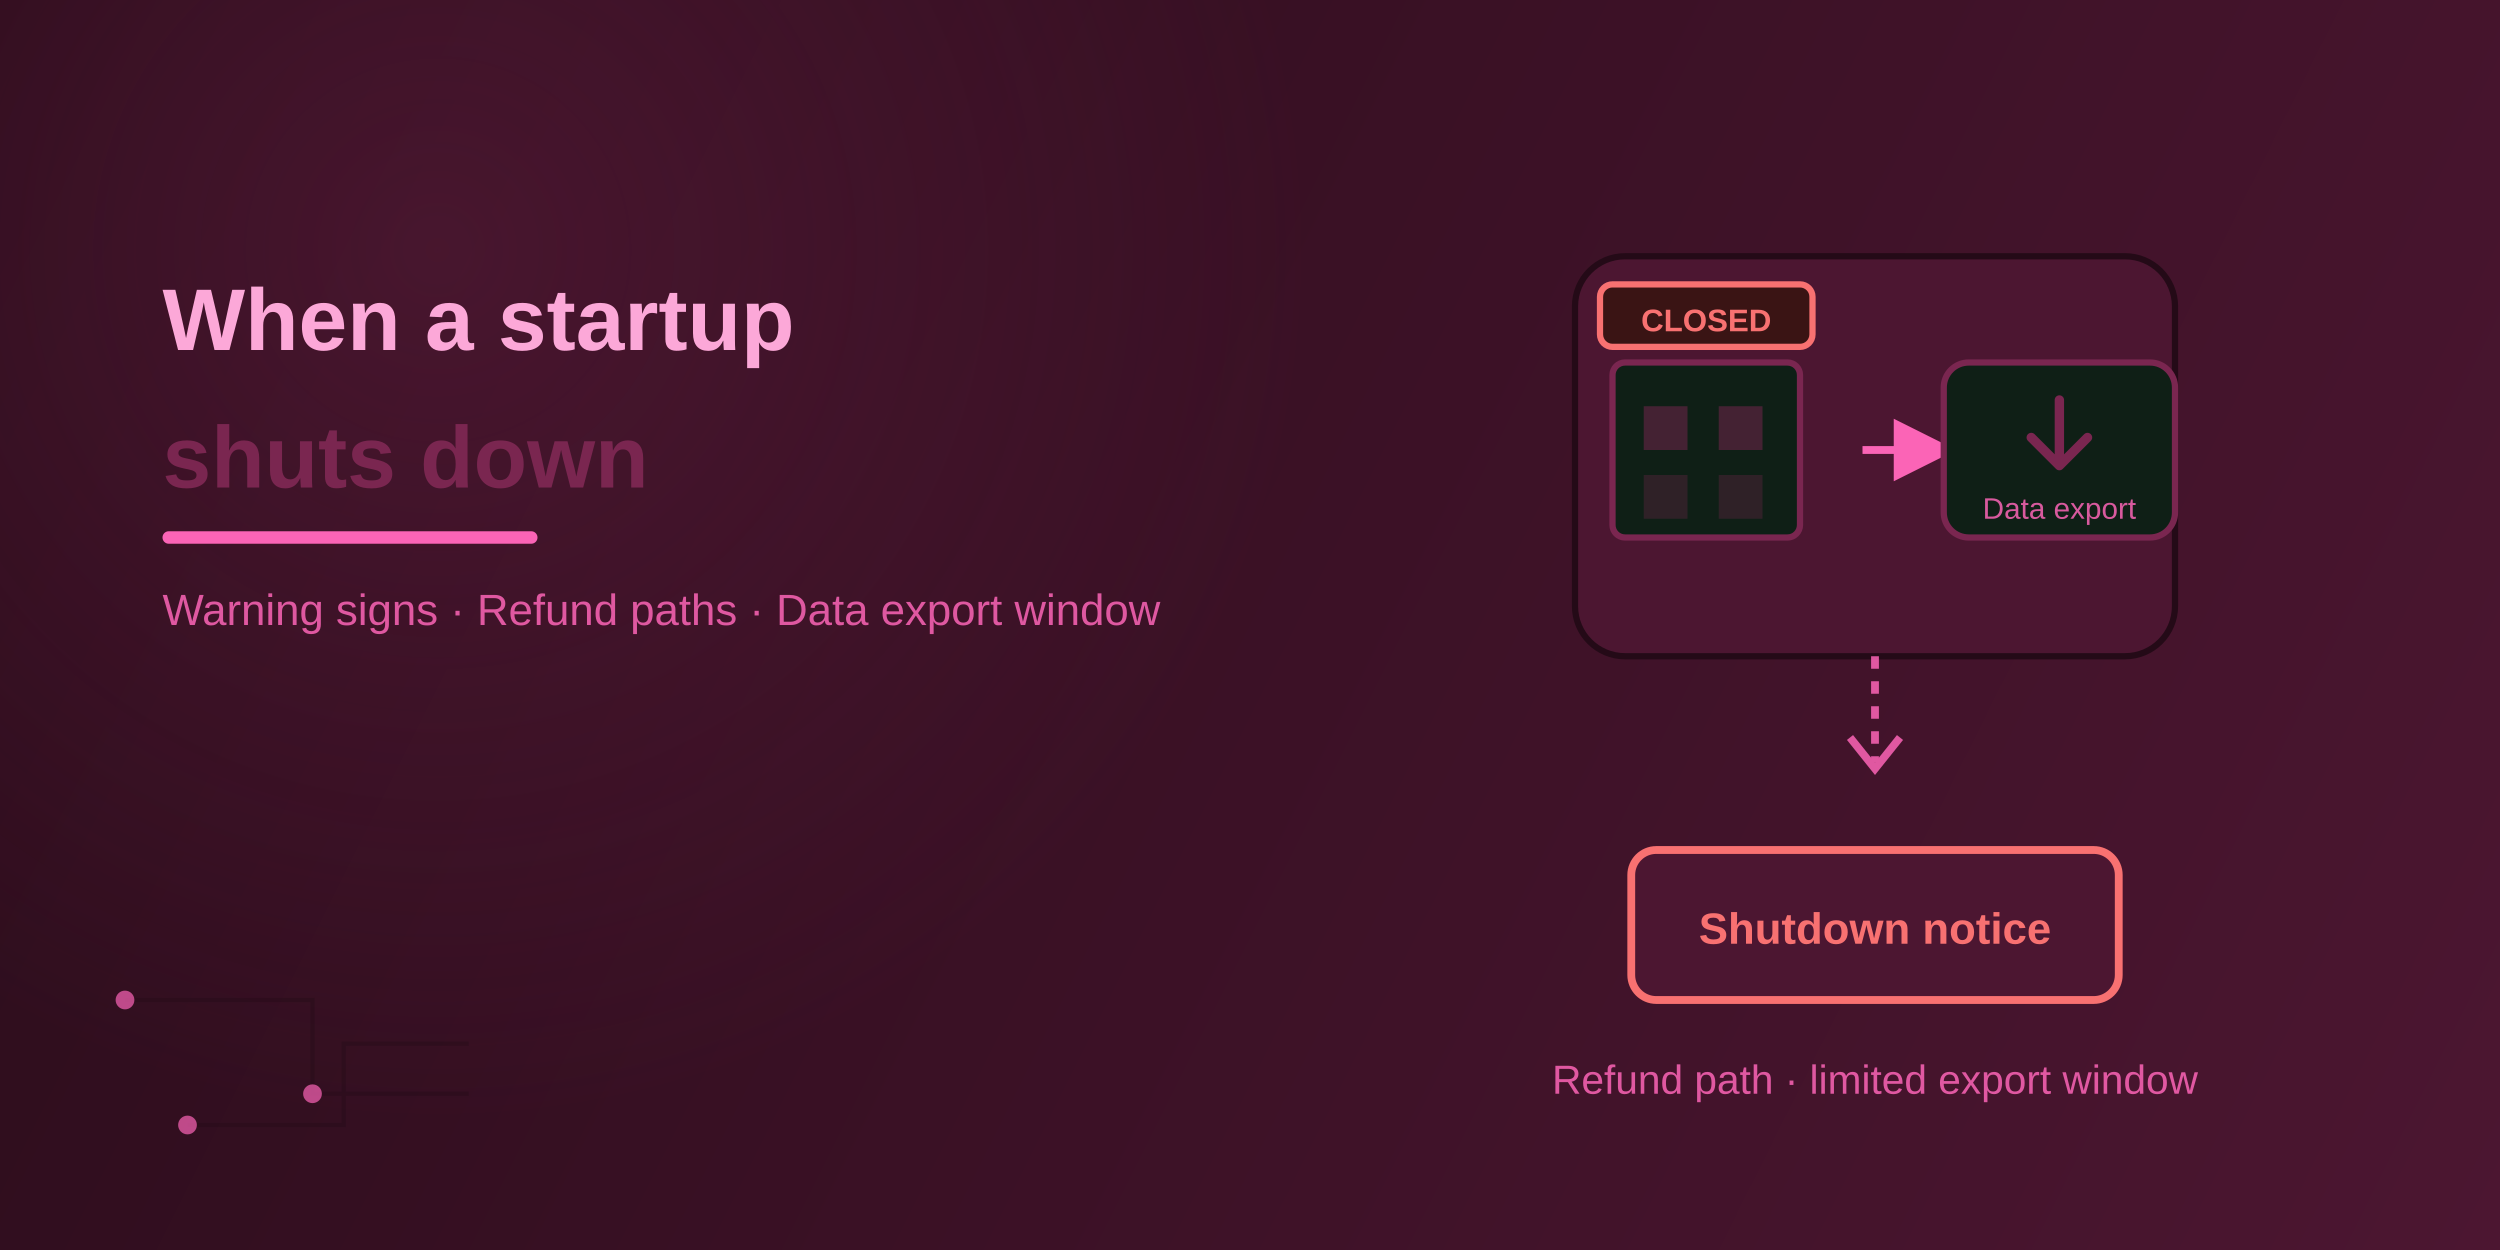
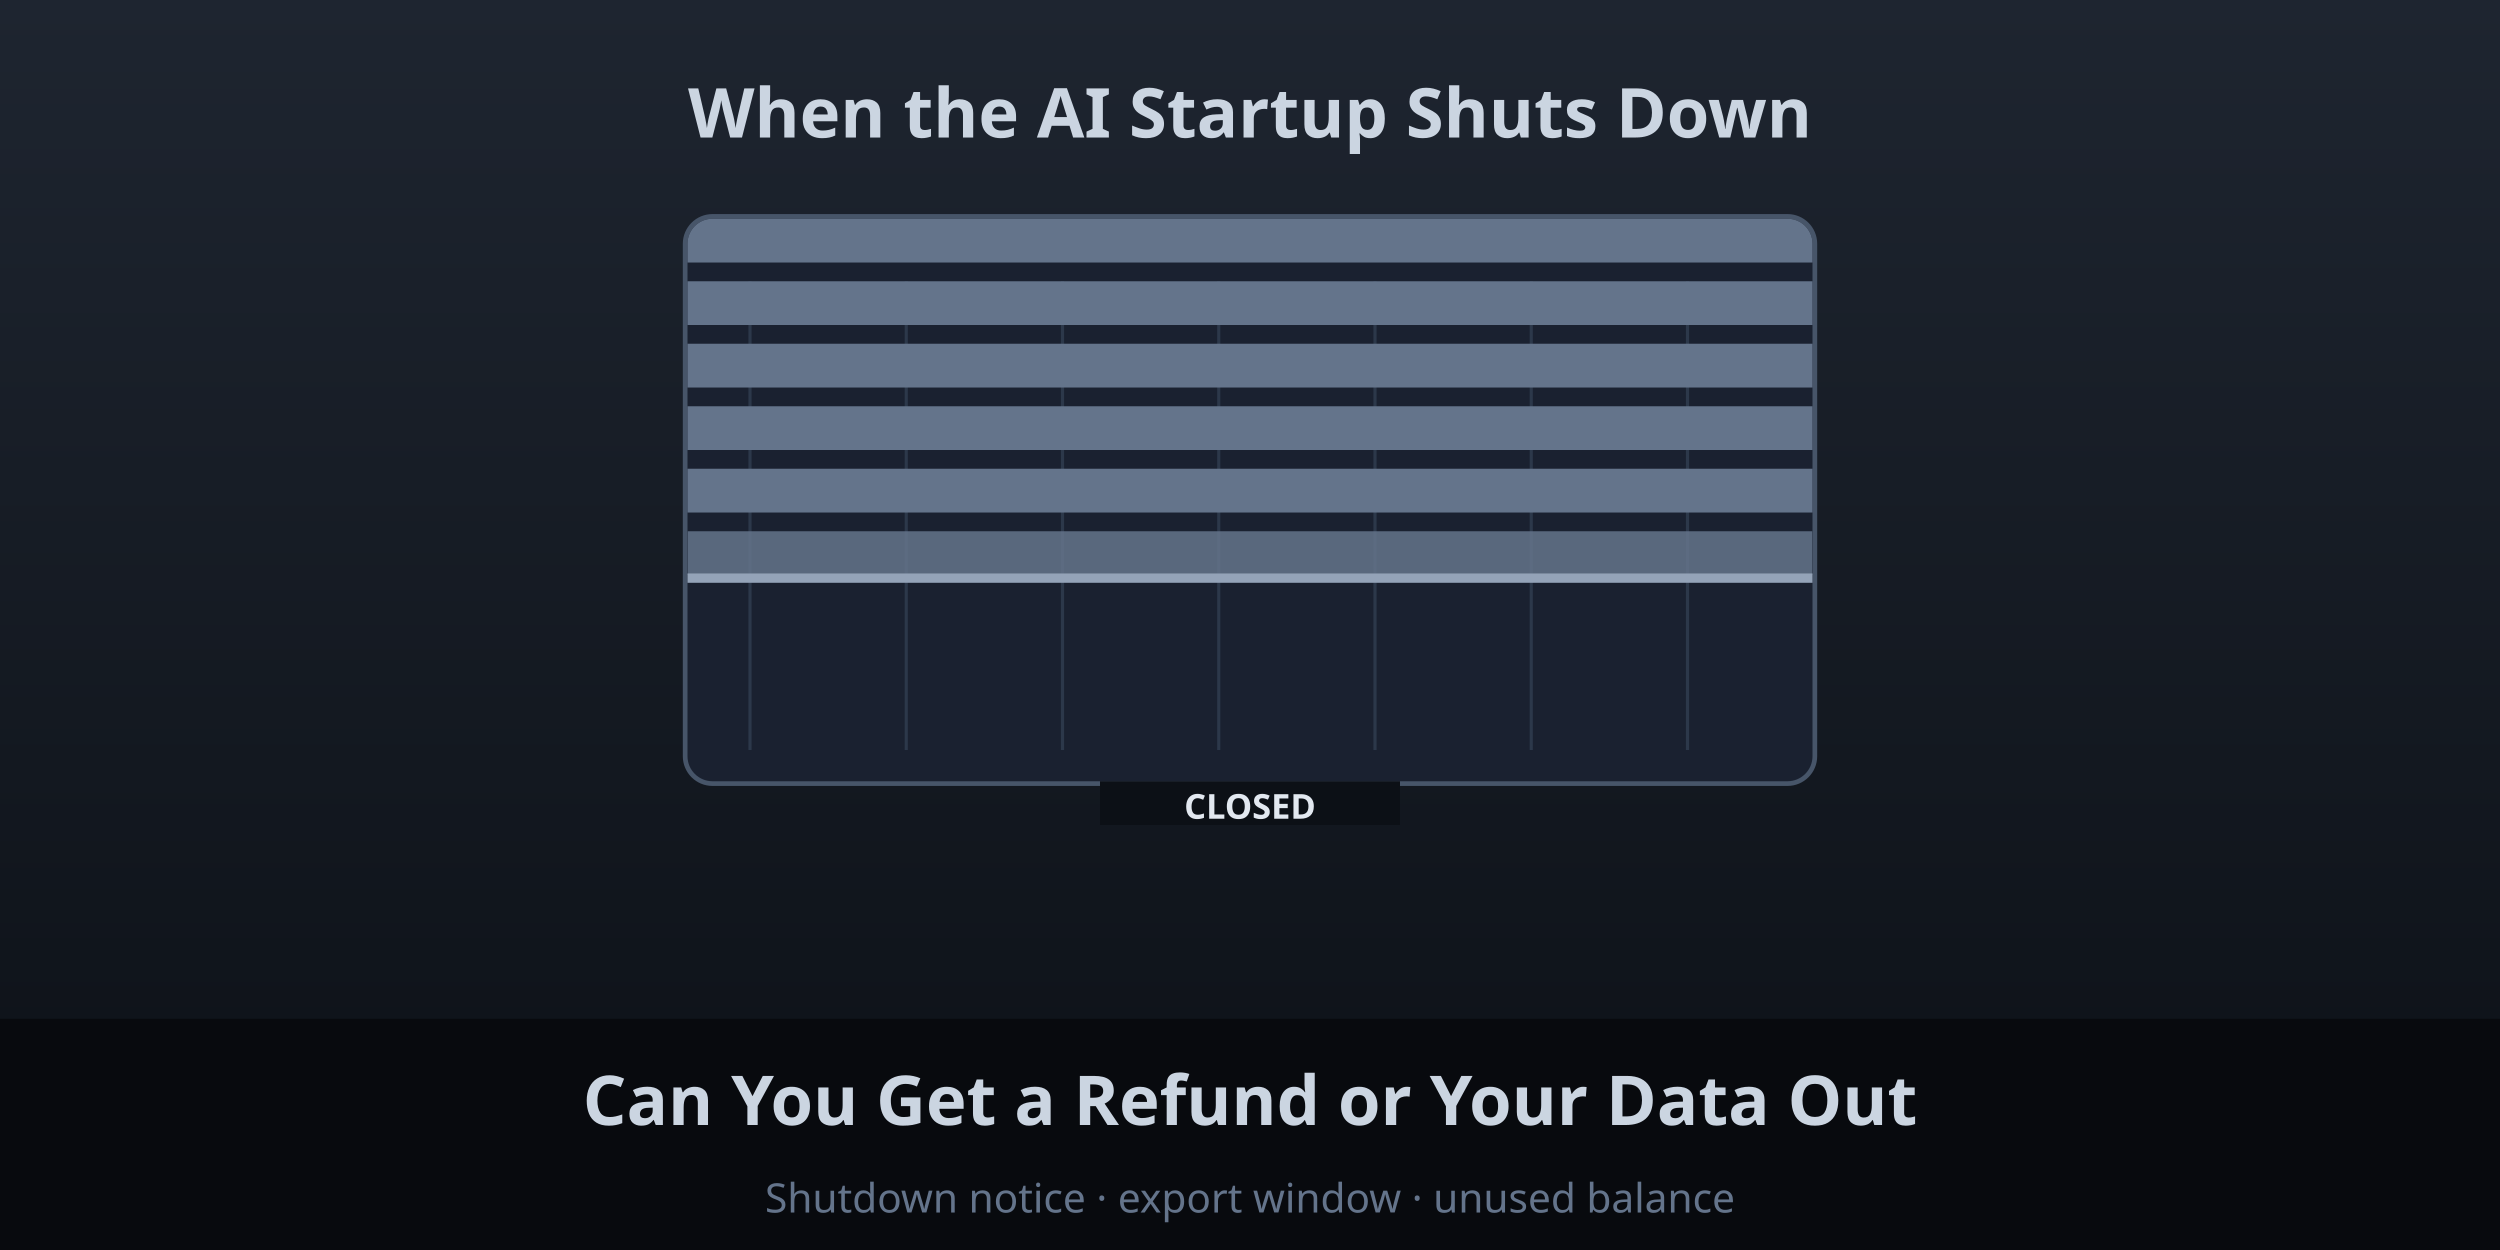
- <svg xmlns="http://www.w3.org/2000/svg" viewBox="0 0 800 400" role="img" aria-label="AI startup shutdown: subscription refunds and data export cover image">
+ <svg xmlns="http://www.w3.org/2000/svg" viewBox="0 0 800 400" role="img" aria-label="AI startup shuts down refunds and data export cover image">
  <defs>
-     <linearGradient id="bgGradSsdEn" x1="0" y1="0" x2="800" y2="400" gradientUnits="userSpaceOnUse">
-       <stop offset="0" stop-color="#2a0c1a" />
-       <stop offset="1" stop-color="#4c1631" />
+     <linearGradient id="bgGradSdEn" x1="0" y1="0" x2="0" y2="400" gradientUnits="userSpaceOnUse">
+       <stop offset="0" stop-color="#1e2530" />
+       <stop offset="1" stop-color="#0c1016" />
    </linearGradient>
-     <radialGradient id="glowSsdEn" cx="140" cy="80" r="280" gradientUnits="userSpaceOnUse">
-       <stop offset="0" stop-color="#7a2650" stop-opacity="0.32" />
-       <stop offset="1" stop-color="#7a2650" stop-opacity="0" />
-     </radialGradient>
+     <clipPath id="storeClipEn">
+       <rect x="220" y="70" width="360" height="180" rx="8" />
+     </clipPath>
  </defs>
-   <rect width="800" height="400" fill="url(#bgGradSsdEn)" />
-   <rect width="800" height="400" fill="url(#glowSsdEn)" />
-   <g stroke="#240a17" stroke-width="1.4" opacity="0.4" fill="none">
-     <path d="M40 320 h60 v30 h50" />
-     <path d="M60 360 h50 v-26 h40" />
+   <rect width="800" height="400" fill="url(#bgGradSdEn)" />
+   <text x="400" y="44" text-anchor="middle" font-family="sans-serif" font-size="22" font-weight="700" fill="#cbd5e1">When the AI Startup Shuts Down</text>
+   <rect x="220" y="70" width="360" height="180" rx="8" fill="#111722" stroke="#475569" stroke-width="3" />
+   <g clip-path="url(#storeClipEn)">
+     <rect x="220" y="70" width="360" height="180" fill="#1a2130" />
+     <g stroke="#334155" stroke-width="1" opacity="0.7">
+       <line x1="240" y1="90" x2="240" y2="240" />
+       <line x1="290" y1="90" x2="290" y2="240" />
+       <line x1="340" y1="90" x2="340" y2="240" />
+       <line x1="390" y1="90" x2="390" y2="240" />
+       <line x1="440" y1="90" x2="440" y2="240" />
+       <line x1="490" y1="90" x2="490" y2="240" />
+       <line x1="540" y1="90" x2="540" y2="240" />
+     </g>
+     <g fill="#64748b">
+       <rect x="220" y="70" width="360" height="14" />
+       <rect x="220" y="90" width="360" height="14" />
+       <rect x="220" y="110" width="360" height="14" />
+       <rect x="220" y="130" width="360" height="14" />
+       <rect x="220" y="150" width="360" height="14" />
+       <rect x="220" y="170" width="360" height="14" opacity="0.85" />
+     </g>
+     <line x1="220" y1="185" x2="580" y2="185" stroke="#94a3b8" stroke-width="3" />
  </g>
-   <g fill="#fb64b6" opacity="0.7">
-     <circle cx="40" cy="320" r="3" />
-     <circle cx="100" cy="350" r="3" />
-     <circle cx="60" cy="360" r="3" />
-   </g>
-   <text x="52" y="112" font-family="Arial,Helvetica,sans-serif" font-size="28" font-weight="700" fill="#fca8d8">When a startup</text>
-   <text x="52" y="156" font-family="Arial,Helvetica,sans-serif" font-size="28" font-weight="700" fill="#7a2650">shuts down</text>
-   <rect x="52" y="170" width="120" height="4" rx="2" fill="#fb64b6" />
-   <text x="52" y="200" font-family="Arial,Helvetica,sans-serif" font-size="14" font-weight="400" fill="#fb64b6" opacity="0.85">Warning signs · Refund paths · Data export window</text>
-   <g transform="translate(600,146)">
-     <rect x="-96" y="-64" width="192" height="128" rx="16" fill="#4c1631" stroke="#240a17" stroke-width="2" />
-     <rect x="-84" y="-30" width="60" height="56" rx="4" fill="#0f1f16" stroke="#7a2650" stroke-width="2" />
-     <rect x="-74" y="-16" width="14" height="14" fill="#7a2650" opacity="0.5" />
-     <rect x="-50" y="-16" width="14" height="14" fill="#7a2650" opacity="0.5" />
-     <rect x="-74" y="6" width="14" height="14" fill="#7a2650" opacity="0.3" />
-     <rect x="-50" y="6" width="14" height="14" fill="#7a2650" opacity="0.3" />
-     <g transform="translate(-54,-44)">
-       <rect x="-34" y="-11" width="68" height="20" rx="4" fill="#3a1414" stroke="#f87171" stroke-width="2" />
-       <text x="0" y="4" text-anchor="middle" font-family="Arial,Helvetica,sans-serif" font-size="10" font-weight="700" fill="#f87171">CLOSED</text>
-     </g>
-     <path d="M-4 -2 h20" stroke="#fb64b6" stroke-width="2.5" marker-end="url(#arrowExport)" />
-     <rect x="22" y="-30" width="74" height="56" rx="8" fill="#0f1f16" stroke="#7a2650" stroke-width="2" />
-     <path d="M59 -18 v20 M50 -6 l9 9 9-9" stroke="#7a2650" stroke-width="3" fill="none" stroke-linecap="round" stroke-linejoin="round" />
-     <text x="59" y="20" text-anchor="middle" font-family="Arial,Helvetica,sans-serif" font-size="9.5" fill="#fb64b6" opacity="0.85">Data export</text>
-   </g>
-   <defs>
-     <marker id="arrowExport" markerWidth="8" markerHeight="8" refX="4" refY="4" orient="auto">
-       <path d="M0 0 L8 4 L0 8 Z" fill="#fb64b6" />
-     </marker>
-   </defs>
-   <g stroke="#fb64b6" stroke-width="2.5" fill="none" opacity="0.85">
-     <path d="M600 210 v34" stroke-dasharray="4 4" />
-     <path d="M592 236 l8 10 l8 -10" fill="none" />
-   </g>
-   <g transform="translate(600,296)">
-     <rect x="-78" y="-24" width="156" height="48" rx="8" fill="#4c1631" stroke="#f87171" stroke-width="2.5" />
-     <text x="0" y="6" text-anchor="middle" font-family="Arial,Helvetica,sans-serif" font-size="14" fill="#f87171" font-weight="700">Shutdown notice</text>
-   </g>
-   <text x="600" y="350" text-anchor="middle" font-family="Arial,Helvetica,sans-serif" font-size="13" fill="#fb64b6" opacity="0.85">Refund path · limited export window</text>
+   <rect x="352" y="250" width="96" height="14" fill="#0c1016" />
+   <text x="400" y="262" text-anchor="middle" font-family="sans-serif" font-size="11" font-weight="700" fill="#e2e8f0">CLOSED</text>
+   <rect x="0" y="326" width="800" height="74" fill="#080a0e" />
+   <text x="400" y="360" text-anchor="middle" font-family="sans-serif" font-size="22" font-weight="700" fill="#cbd5e1">Can You Get a Refund or Your Data Out</text>
+   <text x="400" y="388" text-anchor="middle" font-family="sans-serif" font-size="13" fill="#64748b">Shutdown notice · export window · unused balance</text>
</svg>
